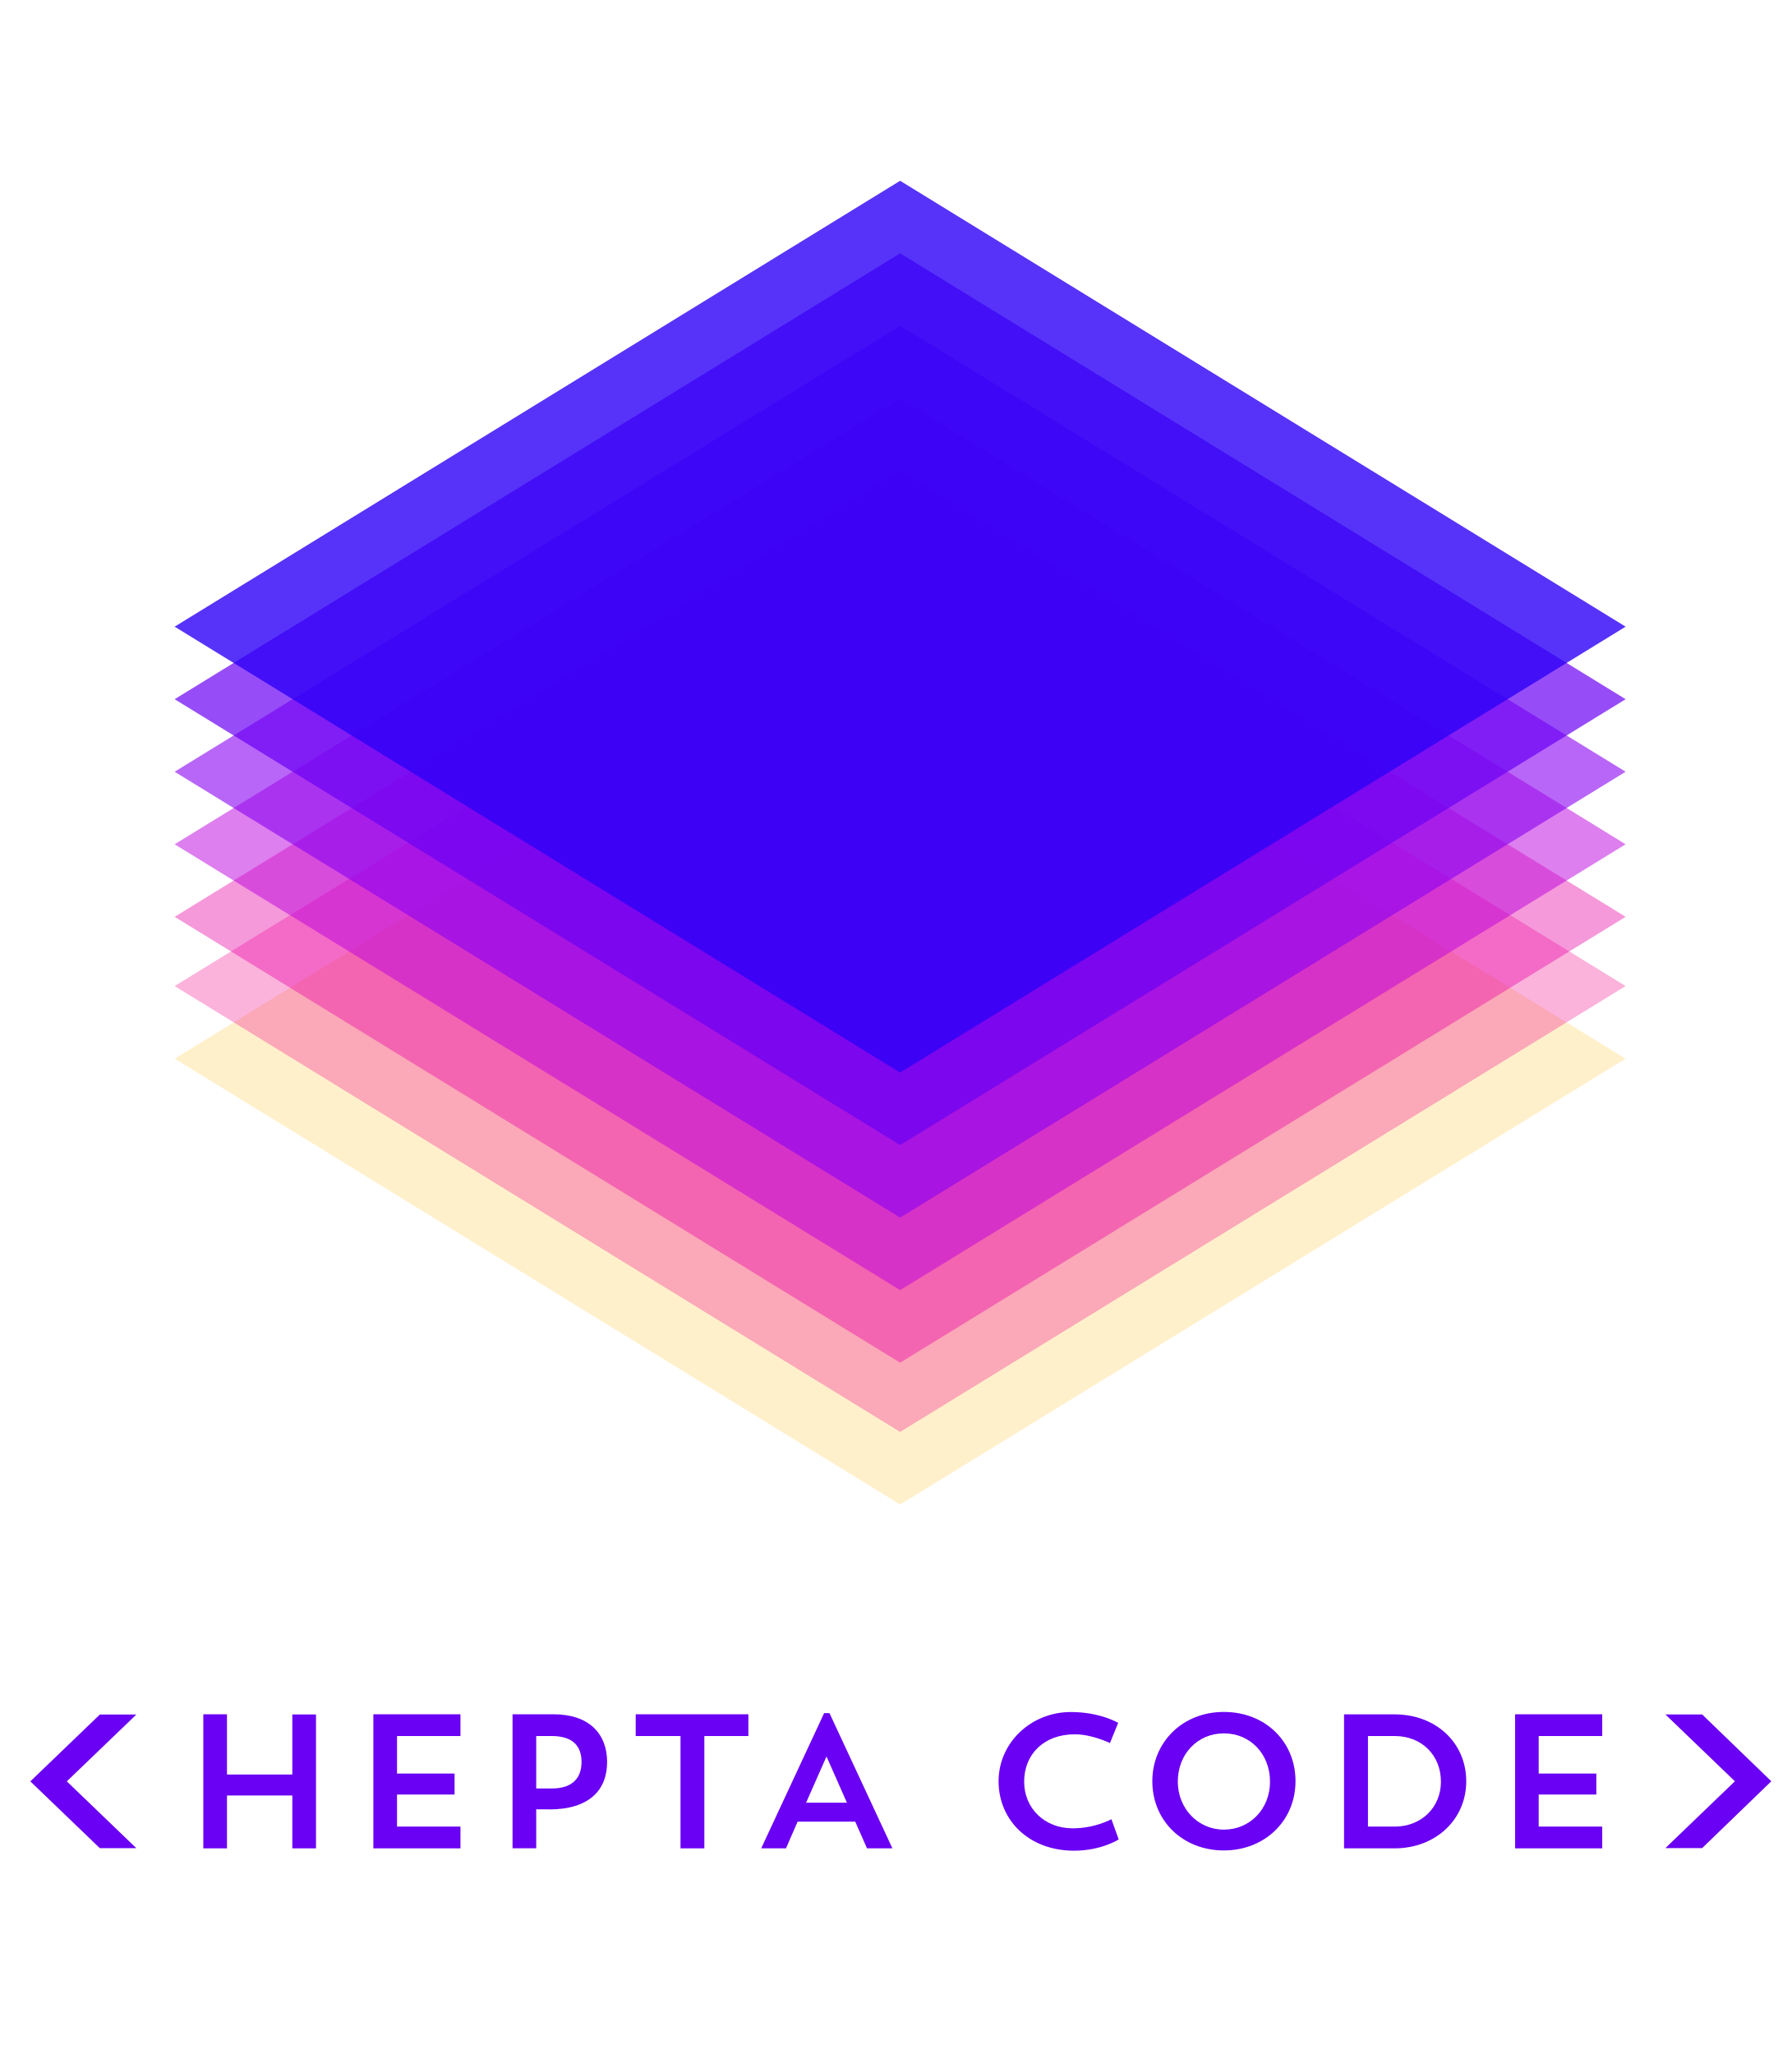
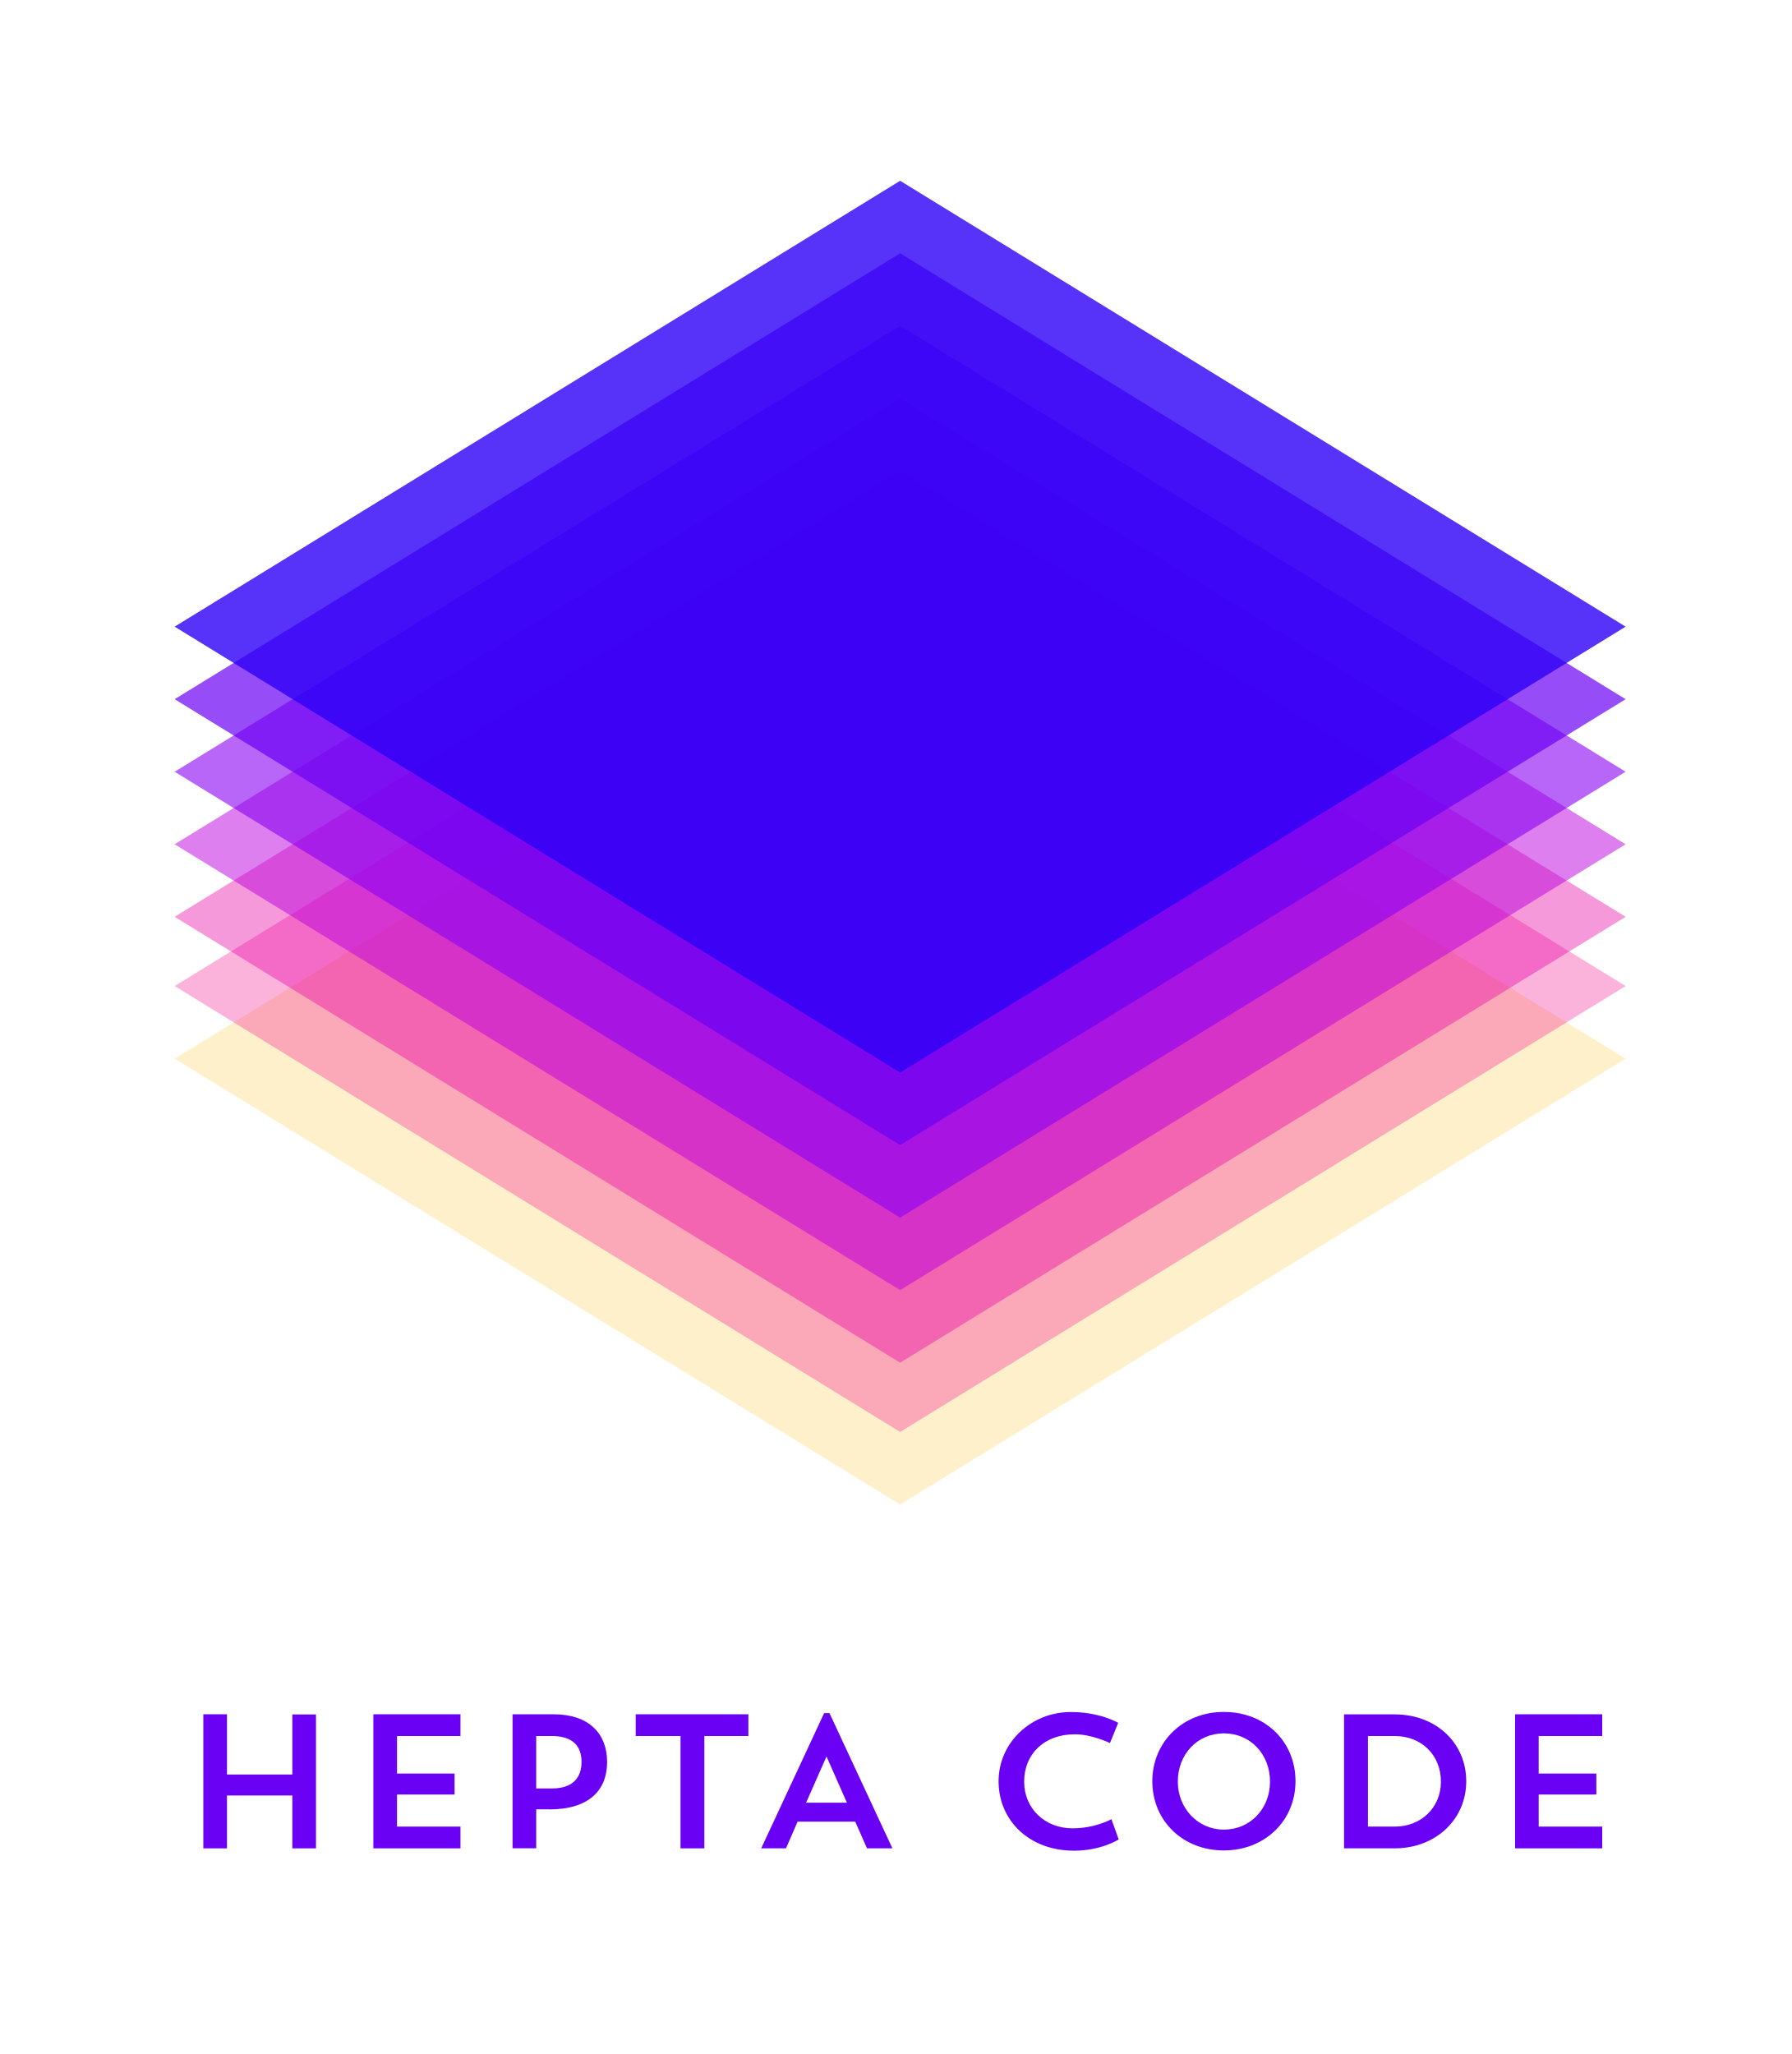
<svg xmlns="http://www.w3.org/2000/svg" id="Livello_1" data-name="Livello 1" viewBox="0 0 206.75 237.01">
  <defs>
    <style>
      .cls-1 {
        fill: #2d00f7;
      }

      .cls-2 {
        opacity: .3;
      }

      .cls-2, .cls-3, .cls-4, .cls-5, .cls-6, .cls-7, .cls-8 {
        isolation: isolate;
      }

      .cls-9 {
        fill: #bc00dd;
      }

      .cls-3 {
        opacity: .7;
      }

      .cls-4 {
        opacity: .4;
      }

      .cls-5 {
        opacity: .5;
      }

      .cls-6 {
        opacity: .6;
      }

      .cls-7 {
        opacity: .2;
      }

      .cls-8 {
        opacity: .8;
      }

      .cls-10 {
        fill: #f20089;
      }

      .cls-11 {
        fill: #e500a4;
      }

      .cls-12 {
        fill: #ffb600;
      }

      .cls-13 {
        fill: #8900f2;
      }

      .cls-14 {
        fill: #6a00f4;
      }
    </style>
  </defs>
-   <g>
-     <g class="cls-7">
-       <polygon class="cls-12" points="20.15 122.16 103.86 173.61 187.57 122.16 103.86 70.71 20.15 122.16" />
-     </g>
-     <g class="cls-2">
-       <polygon class="cls-10" points="20.15 113.78 103.86 165.23 187.57 113.78 103.86 62.33 20.15 113.78" />
-     </g>
-     <g class="cls-4">
-       <polygon class="cls-11" points="20.15 105.79 103.86 157.24 187.57 105.79 103.86 54.34 20.15 105.79" />
-     </g>
-     <g class="cls-5">
-       <polygon class="cls-9" points="20.15 97.42 103.86 148.87 187.57 97.42 103.86 45.97 20.15 97.42" />
-     </g>
-     <g class="cls-6">
-       <polygon class="cls-13" points="20.15 89.05 103.86 140.5 187.57 89.05 103.86 37.6 20.15 89.05" />
-     </g>
-     <g class="cls-3">
-       <polygon class="cls-14" points="20.15 80.68 103.86 132.13 187.57 80.68 103.86 29.23 20.15 80.68" />
-     </g>
-     <g class="cls-8">
-       <polygon class="cls-1" points="20.15 72.31 103.86 123.76 187.57 72.31 103.86 20.86 20.15 72.31" />
-     </g>
-     <polygon class="cls-14" points="33.73 213.28 36.46 213.28 36.46 197.83 33.73 197.83 33.73 204.76 26.19 204.76 26.19 197.81 23.46 197.81 23.46 213.28 26.19 213.28 26.19 207.18 33.73 207.18 33.73 213.28" />
-     <polygon class="cls-14" points="43.08 213.28 53.13 213.28 53.13 210.77 45.81 210.77 45.81 207.07 52.45 207.07 52.45 204.65 45.81 204.65 45.81 200.32 53.13 200.32 53.13 197.81 43.08 197.81 43.08 213.28" />
-     <path class="cls-14" d="M63.67,200.32c2.57,0,3.43,1.3,3.43,2.99s-.88,3.06-3.43,3.06h-1.8v-6.05h1.8ZM63.34,208.79c4.66,0,6.71-2.24,6.71-5.48s-2.07-5.5-6.18-5.5h-4.73v15.46h2.73v-4.49h1.47Z" />
-     <polygon class="cls-14" points="73.35 200.32 78.52 200.32 78.52 213.28 81.27 213.28 81.27 200.32 86.35 200.32 86.35 197.81 73.35 197.81 73.35 200.32" />
-     <path class="cls-14" d="M95.37,202.69l2.35,5.32h-4.71l2.35-5.32ZM92.04,210.2h6.64l1.36,3.08h2.93l-7.26-15.6h-.62l-7.26,15.6h2.86l1.34-3.08Z" />
-     <path class="cls-14" d="M128.25,209.91s-1.87,1.06-4.49,1.06c-3.21,0-5.59-2.29-5.59-5.39s2.22-5.46,5.85-5.46c2,0,4.05,1.01,4.05,1.01l.95-2.33s-2.07-1.25-5.46-1.25c-4.58,0-8.34,3.52-8.34,7.99s3.48,8.01,8.71,8.01c3.15,0,5.15-1.3,5.15-1.3l-.84-2.33Z" />
-     <path class="cls-14" d="M135.9,205.58c0-3.17,2.27-5.57,5.32-5.57s5.32,2.4,5.32,5.57-2.33,5.54-5.32,5.54-5.32-2.44-5.32-5.54ZM132.96,205.53c0,4.58,3.52,7.99,8.25,7.99s8.27-3.43,8.27-7.99-3.48-7.99-8.27-7.99-8.25,3.52-8.25,7.99Z" />
-     <path class="cls-14" d="M160.94,200.32c3.1,0,5.32,2.22,5.32,5.26s-2.33,5.19-5.32,5.19h-3.1v-10.45h3.1ZM155.08,213.28h5.83c4.73,0,8.27-3.32,8.27-7.74s-3.48-7.72-8.27-7.72h-5.83v15.46Z" />
-     <polygon class="cls-14" points="174.82 213.28 184.87 213.28 184.87 210.77 177.54 210.77 177.54 207.07 184.19 207.07 184.19 204.65 177.54 204.65 177.54 200.32 184.87 200.32 184.87 197.81 174.82 197.81 174.82 213.28" />
+   <g class="cls-7">
+     <polygon class="cls-12" points="20.15 122.16 103.86 173.61 187.57 122.16 103.86 70.71 20.15 122.16" />
  </g>
-   <g>
-     <path class="cls-14" d="M15.73,213.26h-4.21l-8.02-7.71,8.02-7.71h4.21l-8.02,7.71,8.02,7.71Z" />
-     <path class="cls-14" d="M200.18,205.54l-8.02-7.71h4.24l7.98,7.71-7.98,7.71h-4.24l8.02-7.71Z" />
+   <g class="cls-2">
+     <polygon class="cls-10" points="20.15 113.78 103.86 165.23 187.57 113.78 103.86 62.33 20.15 113.78" />
  </g>
+   <g class="cls-4">
+     <polygon class="cls-11" points="20.15 105.79 103.86 157.24 187.57 105.79 103.86 54.34 20.15 105.79" />
+   </g>
+   <g class="cls-5">
+     <polygon class="cls-9" points="20.15 97.42 103.86 148.87 187.57 97.42 103.86 45.97 20.15 97.42" />
+   </g>
+   <g class="cls-6">
+     <polygon class="cls-13" points="20.15 89.05 103.86 140.5 187.57 89.05 103.86 37.6 20.15 89.05" />
+   </g>
+   <g class="cls-3">
+     <polygon class="cls-14" points="20.15 80.68 103.86 132.13 187.57 80.68 103.86 29.23 20.15 80.68" />
+   </g>
+   <g class="cls-8">
+     <polygon class="cls-1" points="20.15 72.31 103.86 123.76 187.57 72.31 103.86 20.86 20.15 72.31" />
+   </g>
+   <polygon class="cls-14" points="33.73 213.28 36.46 213.28 36.46 197.83 33.73 197.83 33.73 204.76 26.19 204.76 26.19 197.81 23.46 197.81 23.46 213.28 26.19 213.28 26.19 207.18 33.73 207.18 33.73 213.28" />
+   <polygon class="cls-14" points="43.08 213.28 53.13 213.28 53.13 210.77 45.81 210.77 45.81 207.07 52.45 207.07 52.45 204.65 45.81 204.65 45.81 200.32 53.13 200.32 53.13 197.81 43.08 197.81 43.08 213.28" />
+   <path class="cls-14" d="M63.67,200.32c2.57,0,3.43,1.3,3.43,2.99s-.88,3.06-3.43,3.06h-1.8v-6.05h1.8ZM63.34,208.79c4.66,0,6.71-2.24,6.71-5.48s-2.07-5.5-6.18-5.5h-4.73v15.46h2.73v-4.49h1.47Z" />
+   <polygon class="cls-14" points="73.35 200.32 78.52 200.32 78.52 213.28 81.27 213.28 81.27 200.32 86.35 200.32 86.35 197.81 73.35 197.81 73.35 200.32" />
+   <path class="cls-14" d="M95.37,202.69l2.35,5.32h-4.71l2.35-5.32ZM92.04,210.2h6.64l1.36,3.08h2.93l-7.26-15.6h-.62l-7.26,15.6h2.86l1.34-3.08Z" />
+   <path class="cls-14" d="M128.25,209.91s-1.87,1.06-4.49,1.06c-3.21,0-5.59-2.29-5.59-5.39s2.22-5.46,5.85-5.46c2,0,4.05,1.01,4.05,1.01l.95-2.33s-2.07-1.25-5.46-1.25c-4.58,0-8.34,3.52-8.34,7.99s3.48,8.01,8.71,8.01c3.15,0,5.15-1.3,5.15-1.3l-.84-2.33Z" />
+   <path class="cls-14" d="M135.9,205.58c0-3.17,2.27-5.57,5.32-5.57s5.32,2.4,5.32,5.57-2.33,5.54-5.32,5.54-5.32-2.44-5.32-5.54ZM132.96,205.53c0,4.58,3.52,7.99,8.25,7.99s8.27-3.43,8.27-7.99-3.48-7.99-8.27-7.99-8.25,3.52-8.25,7.99Z" />
+   <path class="cls-14" d="M160.94,200.32c3.1,0,5.32,2.22,5.32,5.26s-2.33,5.19-5.32,5.19h-3.1v-10.45h3.1ZM155.08,213.28h5.83c4.73,0,8.27-3.32,8.27-7.74s-3.48-7.72-8.27-7.72h-5.83v15.46Z" />
+   <polygon class="cls-14" points="174.82 213.28 184.87 213.28 184.87 210.77 177.54 210.77 177.54 207.07 184.19 207.07 184.19 204.65 177.54 204.65 177.54 200.32 184.87 200.32 184.87 197.81 174.82 197.81 174.82 213.28" />
</svg>
